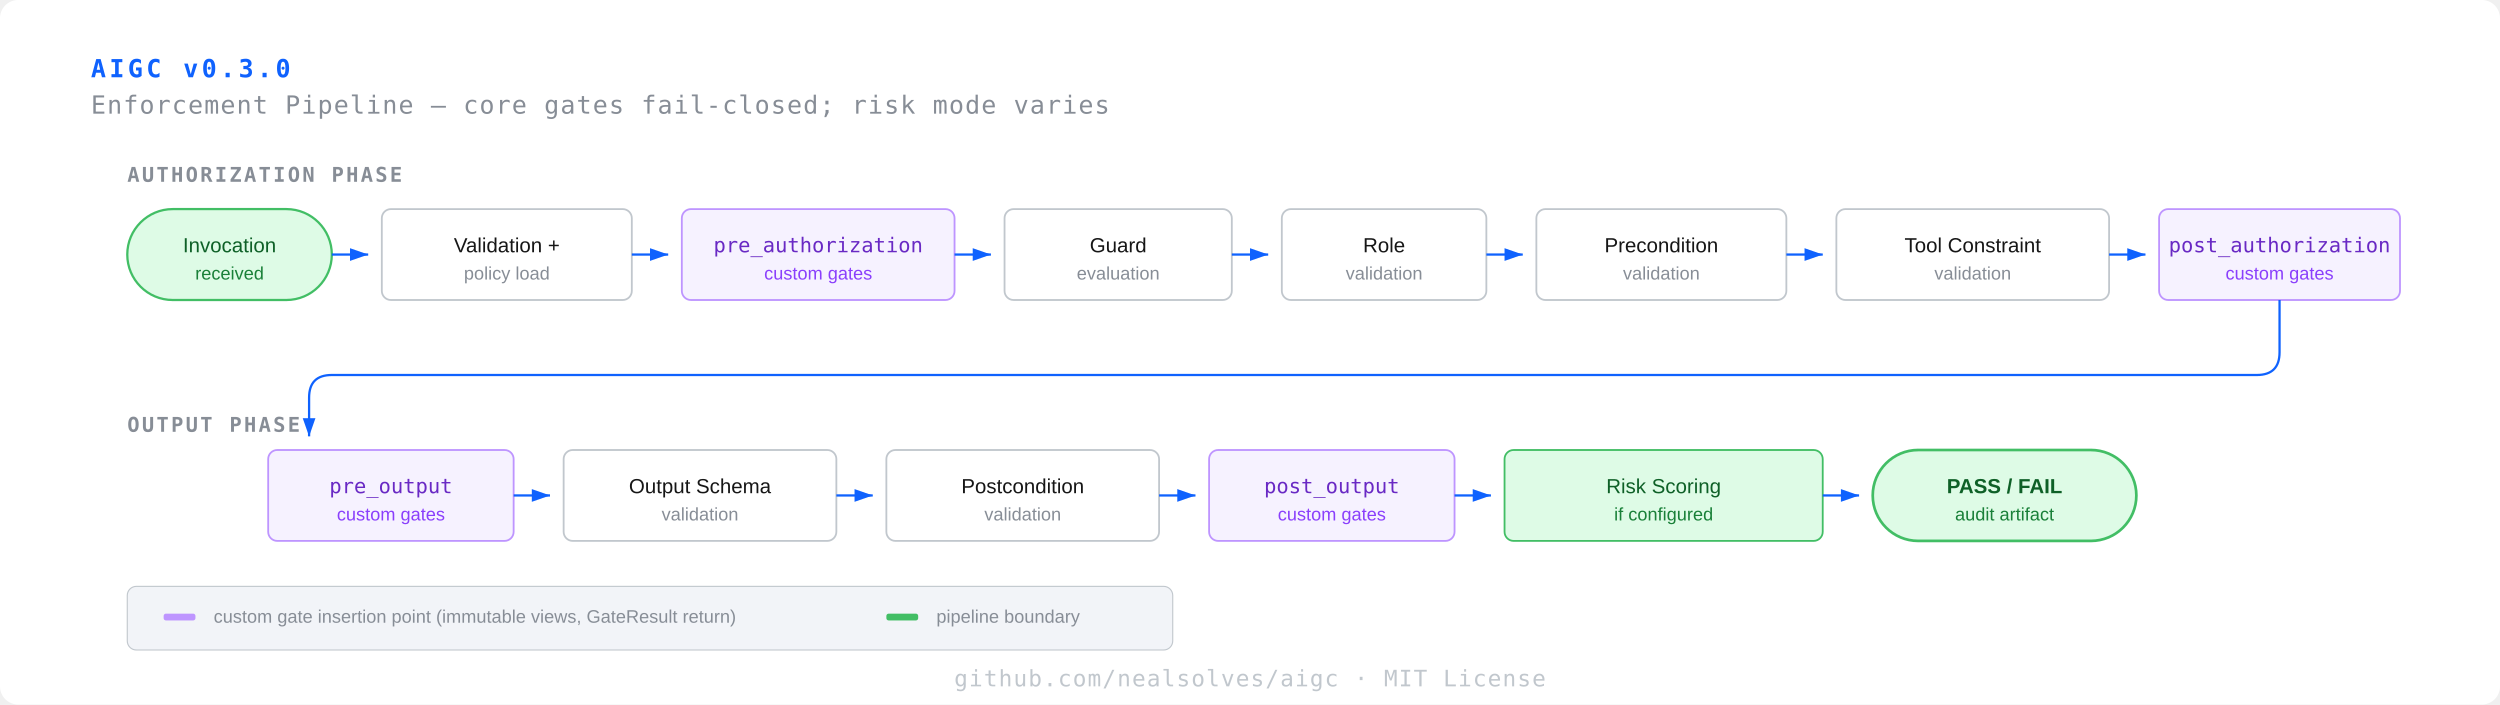
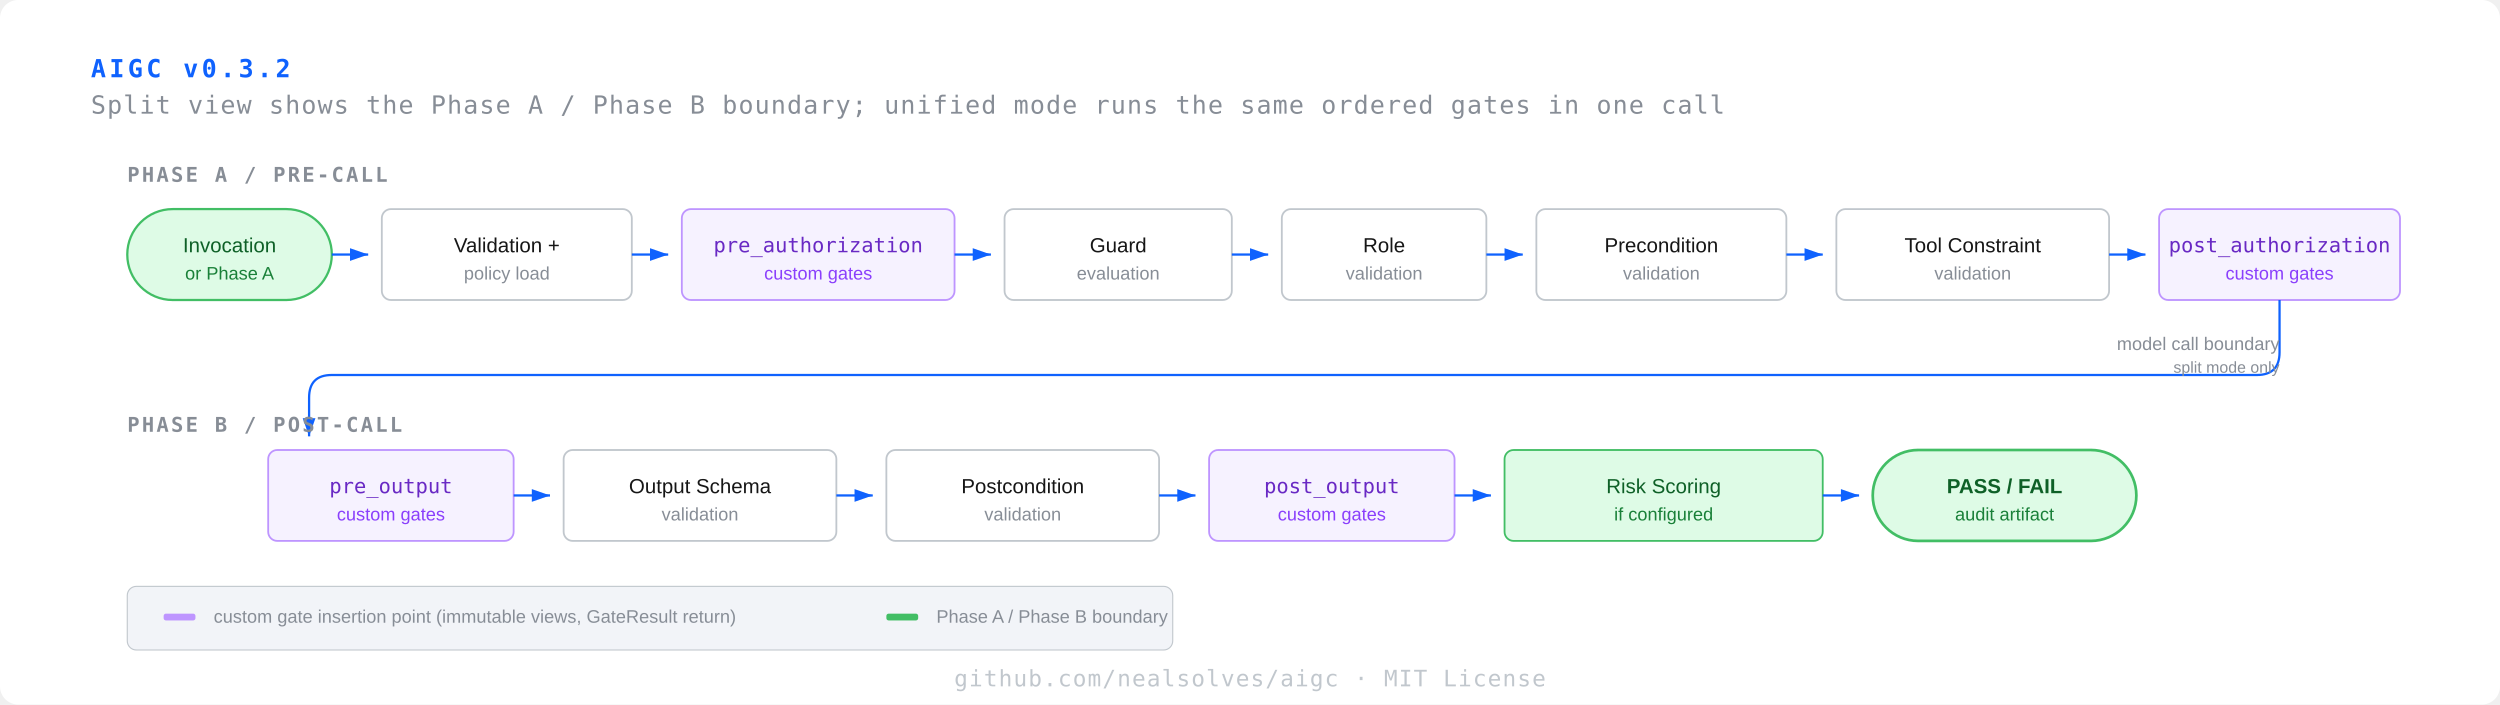
<svg xmlns="http://www.w3.org/2000/svg" viewBox="0 0 1100 310" font-family="'IBM Plex Sans', Arial, sans-serif">
  <defs>
    <marker id="arr" viewBox="0 0 10 7" refX="10" refY="3.5" markerWidth="8" markerHeight="6" orient="auto-start-reverse">
      <path d="M 0 0 L 10 3.5 L 0 7 z" fill="#0f62fe" />
    </marker>
  </defs>
  <rect width="1100" height="310" fill="#ffffff" rx="8" />
-   <text x="40" y="34" fill="#0f62fe" font-size="11" font-weight="600" letter-spacing="1.5" font-family="'IBM Plex Mono', monospace">AIGC v0.3.0</text>
-   <text x="40" y="50" fill="#878d96" font-size="11" letter-spacing="0.5" font-family="'IBM Plex Mono', monospace">Enforcement Pipeline — core gates fail-closed; risk mode varies</text>
-   <text x="56" y="80" fill="#878d96" font-size="9" font-weight="600" letter-spacing="1" font-family="'IBM Plex Mono', monospace">AUTHORIZATION PHASE</text>
+   <text x="40" y="34" fill="#0f62fe" font-size="11" font-weight="600" letter-spacing="1.5" font-family="'IBM Plex Mono', monospace">AIGC v0.3.2</text>
+   <text x="40" y="50" fill="#878d96" font-size="11" letter-spacing="0.5" font-family="'IBM Plex Mono', monospace">Split view shows the Phase A / Phase B boundary; unified mode runs the same ordered gates in one call</text>
+   <text x="56" y="80" fill="#878d96" font-size="9" font-weight="600" letter-spacing="1" font-family="'IBM Plex Mono', monospace">PHASE A / PRE-CALL</text>
  <rect x="56" y="92" width="90" height="40" rx="20" fill="#defbe6" stroke="#42be65" stroke-width="1" />
  <text x="101" y="111" fill="#0e6027" font-size="9" text-anchor="middle" font-weight="500">Invocation</text>
-   <text x="101" y="123" fill="#198038" font-size="8" text-anchor="middle">received</text>
+   <text x="101" y="123" fill="#198038" font-size="8" text-anchor="middle">or Phase A</text>
  <line x1="146" y1="112" x2="162" y2="112" stroke="#0f62fe" stroke-width="1" marker-end="url(#arr)" />
  <rect x="168" y="92" width="110" height="40" rx="4" fill="#ffffff" stroke="#c1c7cd" stroke-width="0.8" />
  <text x="223" y="111" fill="#161616" font-size="9" text-anchor="middle" font-weight="500">Validation +</text>
  <text x="223" y="123" fill="#878d96" font-size="8" text-anchor="middle">policy load</text>
  <line x1="278" y1="112" x2="294" y2="112" stroke="#0f62fe" stroke-width="1" marker-end="url(#arr)" />
  <rect x="300" y="92" width="120" height="40" rx="4" fill="#f6f2ff" stroke="#be95ff" stroke-width="0.8" />
  <text x="360" y="111" fill="#6929c4" font-size="9" text-anchor="middle" font-weight="500" font-family="'IBM Plex Mono', monospace">pre_authorization</text>
  <text x="360" y="123" fill="#8a3ffc" font-size="8" text-anchor="middle">custom gates</text>
  <line x1="420" y1="112" x2="436" y2="112" stroke="#0f62fe" stroke-width="1" marker-end="url(#arr)" />
  <rect x="442" y="92" width="100" height="40" rx="4" fill="#ffffff" stroke="#c1c7cd" stroke-width="0.8" />
  <text x="492" y="111" fill="#161616" font-size="9" text-anchor="middle" font-weight="500">Guard</text>
  <text x="492" y="123" fill="#878d96" font-size="8" text-anchor="middle">evaluation</text>
  <line x1="542" y1="112" x2="558" y2="112" stroke="#0f62fe" stroke-width="1" marker-end="url(#arr)" />
  <rect x="564" y="92" width="90" height="40" rx="4" fill="#ffffff" stroke="#c1c7cd" stroke-width="0.8" />
  <text x="609" y="111" fill="#161616" font-size="9" text-anchor="middle" font-weight="500">Role</text>
  <text x="609" y="123" fill="#878d96" font-size="8" text-anchor="middle">validation</text>
  <line x1="654" y1="112" x2="670" y2="112" stroke="#0f62fe" stroke-width="1" marker-end="url(#arr)" />
  <rect x="676" y="92" width="110" height="40" rx="4" fill="#ffffff" stroke="#c1c7cd" stroke-width="0.8" />
  <text x="731" y="111" fill="#161616" font-size="9" text-anchor="middle" font-weight="500">Precondition</text>
  <text x="731" y="123" fill="#878d96" font-size="8" text-anchor="middle">validation</text>
  <line x1="786" y1="112" x2="802" y2="112" stroke="#0f62fe" stroke-width="1" marker-end="url(#arr)" />
  <rect x="808" y="92" width="120" height="40" rx="4" fill="#ffffff" stroke="#c1c7cd" stroke-width="0.8" />
  <text x="868" y="111" fill="#161616" font-size="9" text-anchor="middle" font-weight="500">Tool Constraint</text>
  <text x="868" y="123" fill="#878d96" font-size="8" text-anchor="middle">validation</text>
  <line x1="928" y1="112" x2="944" y2="112" stroke="#0f62fe" stroke-width="1" marker-end="url(#arr)" />
  <rect x="950" y="92" width="106" height="40" rx="4" fill="#f6f2ff" stroke="#be95ff" stroke-width="0.8" />
  <text x="1003" y="111" fill="#6929c4" font-size="9" text-anchor="middle" font-weight="500" font-family="'IBM Plex Mono', monospace">post_authorization</text>
  <text x="1003" y="123" fill="#8a3ffc" font-size="8" text-anchor="middle">custom gates</text>
  <path d="M 1003 132 L 1003 155 Q 1003 165 993 165 L 146 165 Q 136 165 136 175 L 136 192" fill="none" stroke="#0f62fe" stroke-width="1" marker-end="url(#arr)" />
-   <text x="56" y="190" fill="#878d96" font-size="9" font-weight="600" letter-spacing="1" font-family="'IBM Plex Mono', monospace">OUTPUT PHASE</text>
+   <text x="56" y="190" fill="#878d96" font-size="9" font-weight="600" letter-spacing="1" font-family="'IBM Plex Mono', monospace">PHASE B / POST-CALL</text>
+   <text x="1003" y="154" fill="#878d96" font-size="8" text-anchor="end">model call boundary</text>
+   <text x="1003" y="164" fill="#878d96" font-size="7" text-anchor="end">split mode only</text>
  <rect x="118" y="198" width="108" height="40" rx="4" fill="#f6f2ff" stroke="#be95ff" stroke-width="0.8" />
  <text x="172" y="217" fill="#6929c4" font-size="9" text-anchor="middle" font-weight="500" font-family="'IBM Plex Mono', monospace">pre_output</text>
  <text x="172" y="229" fill="#8a3ffc" font-size="8" text-anchor="middle">custom gates</text>
  <line x1="226" y1="218" x2="242" y2="218" stroke="#0f62fe" stroke-width="1" marker-end="url(#arr)" />
  <rect x="248" y="198" width="120" height="40" rx="4" fill="#ffffff" stroke="#c1c7cd" stroke-width="0.8" />
  <text x="308" y="217" fill="#161616" font-size="9" text-anchor="middle" font-weight="500">Output Schema</text>
  <text x="308" y="229" fill="#878d96" font-size="8" text-anchor="middle">validation</text>
  <line x1="368" y1="218" x2="384" y2="218" stroke="#0f62fe" stroke-width="1" marker-end="url(#arr)" />
  <rect x="390" y="198" width="120" height="40" rx="4" fill="#ffffff" stroke="#c1c7cd" stroke-width="0.8" />
  <text x="450" y="217" fill="#161616" font-size="9" text-anchor="middle" font-weight="500">Postcondition</text>
  <text x="450" y="229" fill="#878d96" font-size="8" text-anchor="middle">validation</text>
  <line x1="510" y1="218" x2="526" y2="218" stroke="#0f62fe" stroke-width="1" marker-end="url(#arr)" />
  <rect x="532" y="198" width="108" height="40" rx="4" fill="#f6f2ff" stroke="#be95ff" stroke-width="0.8" />
  <text x="586" y="217" fill="#6929c4" font-size="9" text-anchor="middle" font-weight="500" font-family="'IBM Plex Mono', monospace">post_output</text>
  <text x="586" y="229" fill="#8a3ffc" font-size="8" text-anchor="middle">custom gates</text>
  <line x1="640" y1="218" x2="656" y2="218" stroke="#0f62fe" stroke-width="1" marker-end="url(#arr)" />
  <rect x="662" y="198" width="140" height="40" rx="4" fill="#defbe6" stroke="#42be65" stroke-width="0.8" />
  <text x="732" y="217" fill="#0e6027" font-size="9" text-anchor="middle" font-weight="500">Risk Scoring</text>
  <text x="732" y="229" fill="#198038" font-size="8" text-anchor="middle">if configured</text>
  <line x1="802" y1="218" x2="818" y2="218" stroke="#0f62fe" stroke-width="1" marker-end="url(#arr)" />
  <rect x="824" y="198" width="116" height="40" rx="20" fill="#defbe6" stroke="#42be65" stroke-width="1.2" />
  <text x="882" y="217" fill="#0e6027" font-size="9" text-anchor="middle" font-weight="600">PASS / FAIL</text>
  <text x="882" y="229" fill="#198038" font-size="8" text-anchor="middle">audit artifact</text>
  <rect x="56" y="258" width="460" height="28" rx="4" fill="#f2f4f8" stroke="#c1c7cd" stroke-width="0.5" />
  <rect x="72" y="270" width="14" height="3" rx="1" fill="#be95ff" />
  <text x="94" y="274" fill="#878d96" font-size="8">custom gate insertion point (immutable views, GateResult return)</text>
  <rect x="390" y="270" width="14" height="3" rx="1" fill="#42be65" />
-   <text x="412" y="274" fill="#878d96" font-size="8">pipeline boundary</text>
+   <text x="412" y="274" fill="#878d96" font-size="8">Phase A / Phase B boundary</text>
  <text x="550" y="302" fill="#c1c7cd" font-size="10" text-anchor="middle" letter-spacing="0.5" font-family="'IBM Plex Mono', monospace">github.com/nealsolves/aigc · MIT License</text>
</svg>
